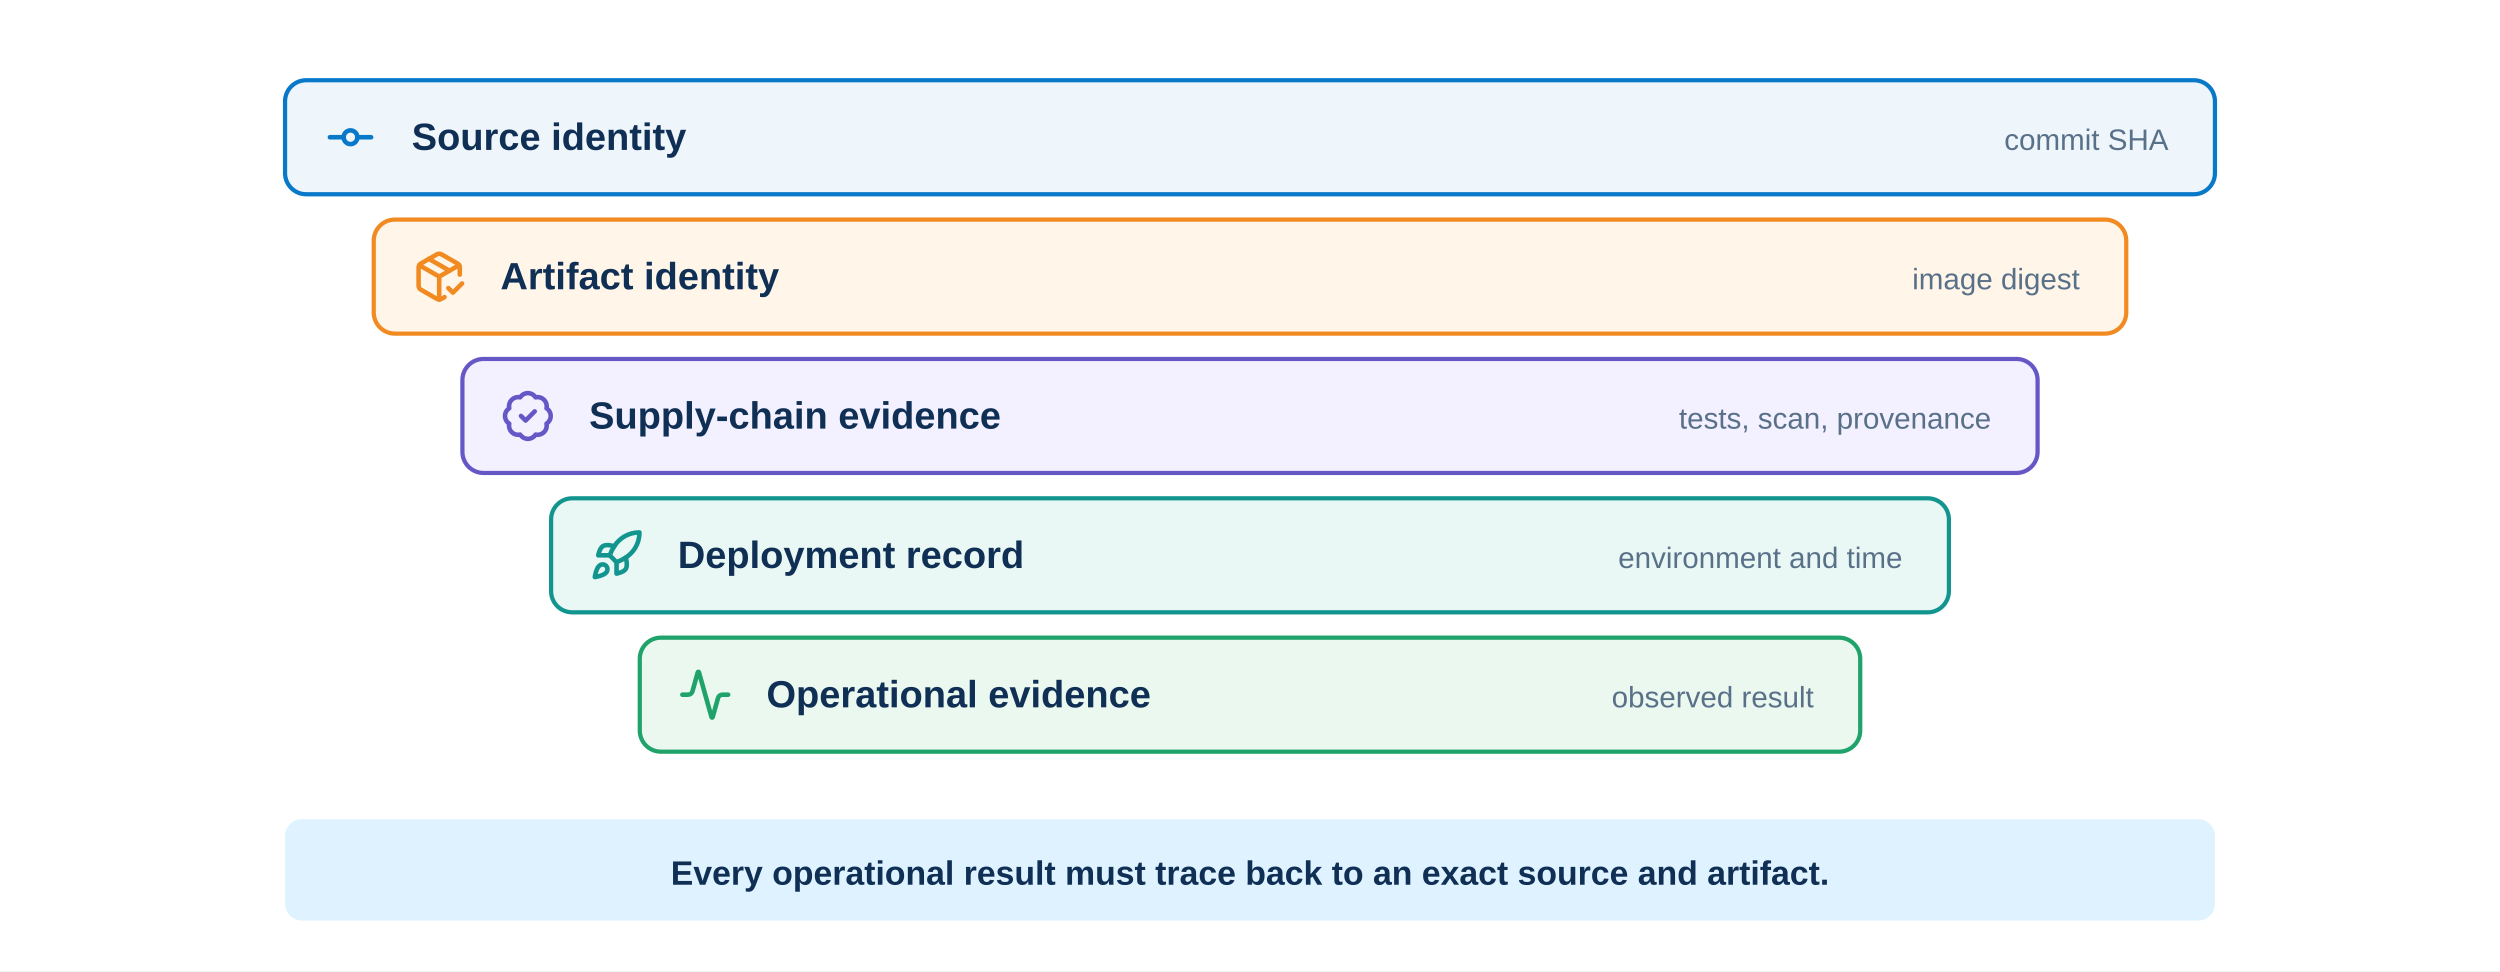
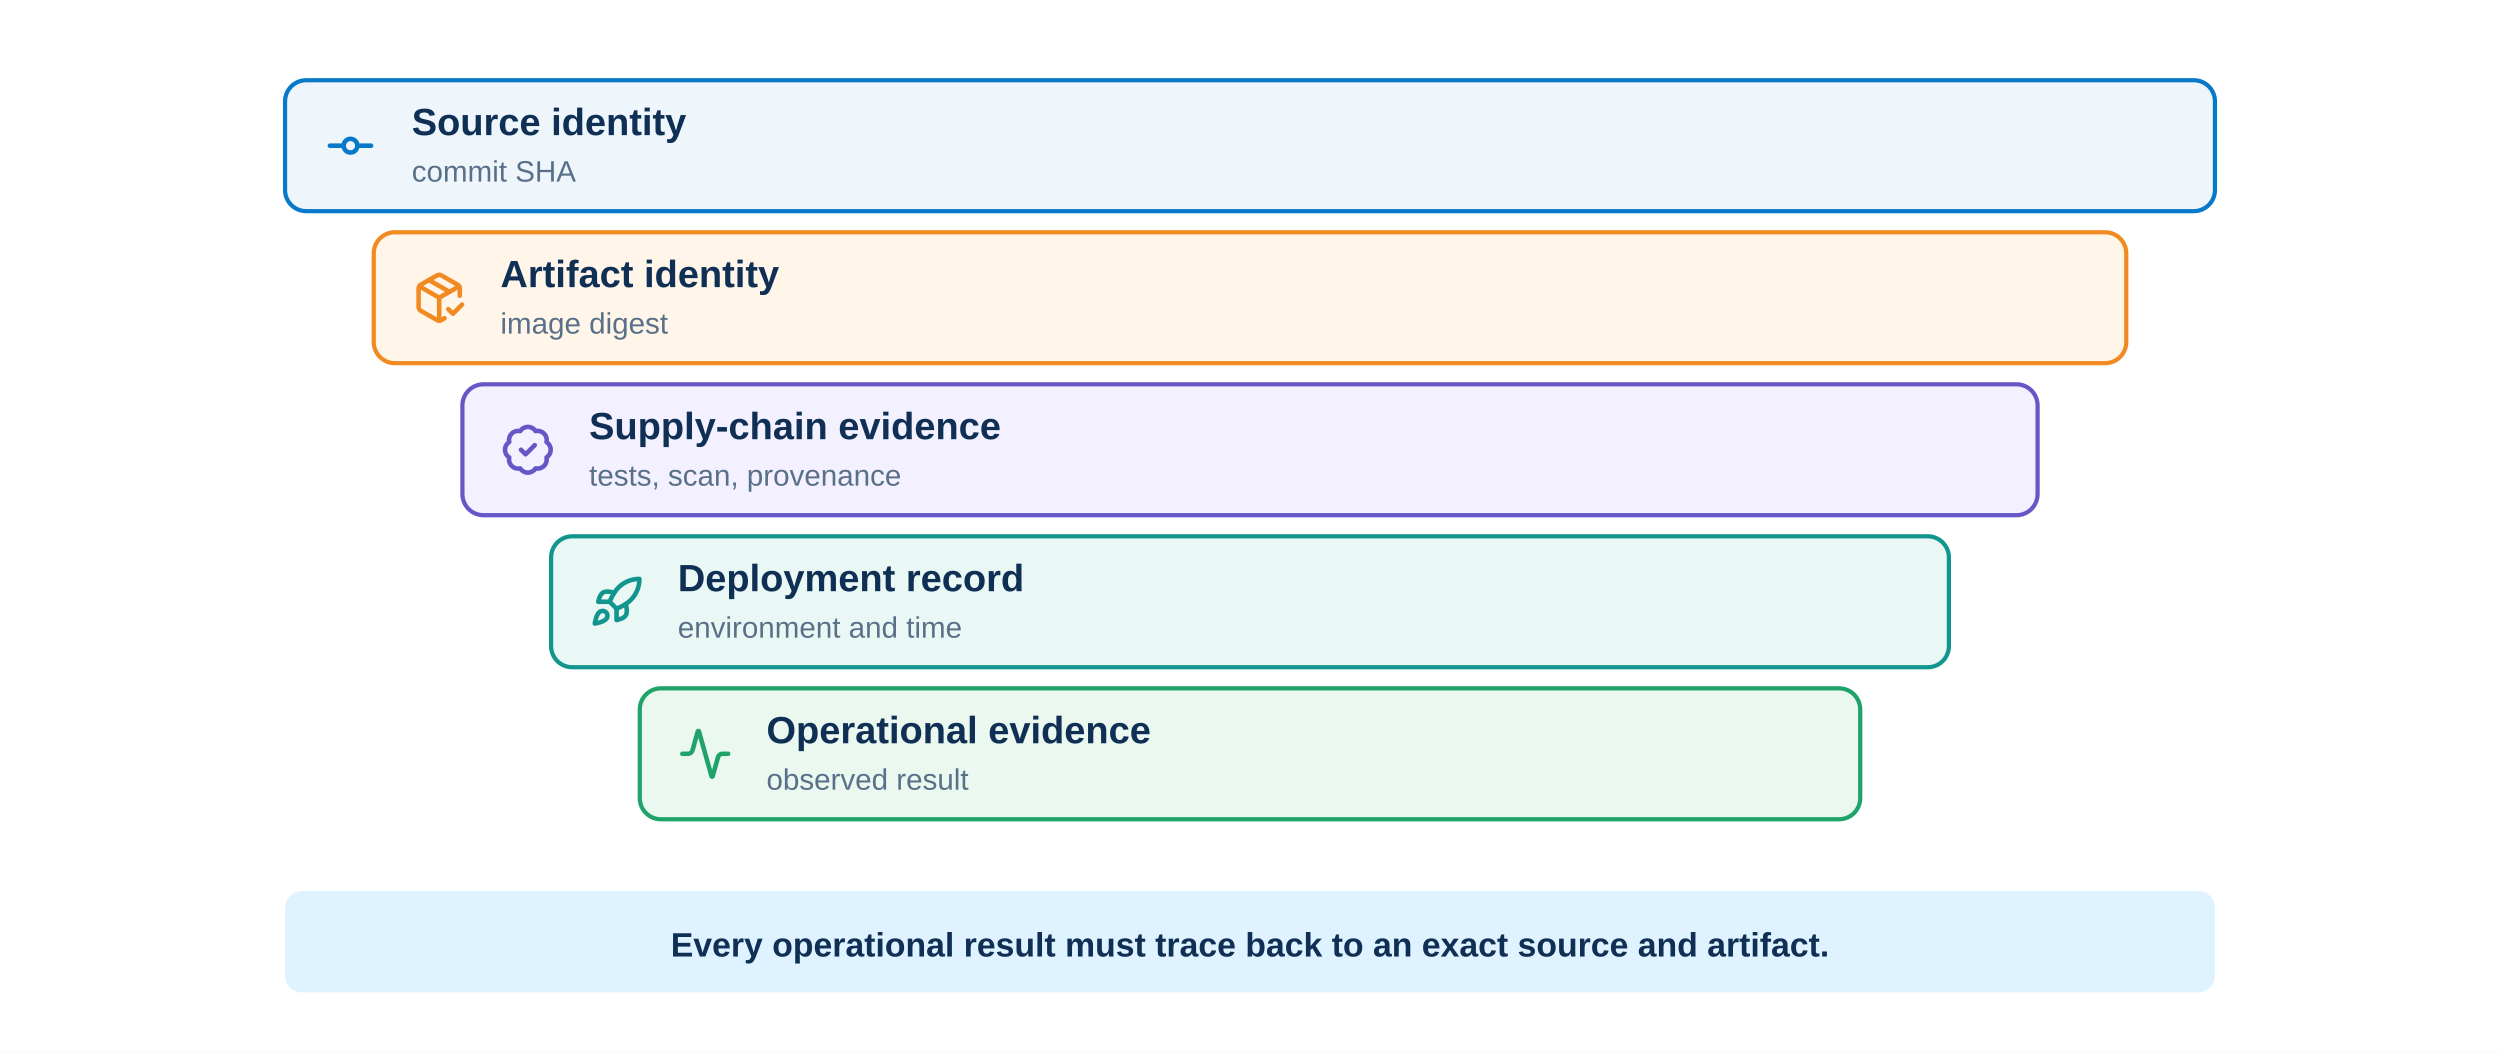
- <svg xmlns="http://www.w3.org/2000/svg" width="1184" height="460" viewBox="0 0 1184 460">
+ <svg xmlns="http://www.w3.org/2000/svg" width="1184" height="498" viewBox="0 0 1184 498">
  <rect width="100%" height="100%" fill="white" />
  <style>.label{font:700 18px Arial,sans-serif;fill:#102f55}.sub{font:400 14px Arial,sans-serif;fill:#597089}.band{font:700 16px Arial,sans-serif;fill:#102f55}.small{font:600 14px Arial,sans-serif;fill:#102f55}</style>
-   <rect x="135" y="38" width="914" height="54" rx="10" fill="#eef6fc" stroke="#0878c9" stroke-width="2" />
-   <g transform="translate(153 52) scale(1.083333)" fill="none" stroke="#0878c9" stroke-width="2" stroke-linecap="round" stroke-linejoin="round">
+   <rect x="135" y="38" width="914" height="62" rx="10" fill="#eef6fc" stroke="#0878c9" stroke-width="2" />
+   <g transform="translate(153 56) scale(1.083333)" fill="none" stroke="#0878c9" stroke-width="2" stroke-linecap="round" stroke-linejoin="round">
    <circle cx="12" cy="12" r="3" />
    <line x1="3" x2="9" y1="12" y2="12" />
    <line x1="15" x2="21" y1="12" y2="12" />
  </g>
-   <text x="195" y="71" text-anchor="start" class="label">Source identity</text>
-   <text x="1027" y="71" text-anchor="end" class="sub">commit SHA</text>
-   <rect x="177" y="104" width="830" height="54" rx="10" fill="#fff6e9" stroke="#f28a22" stroke-width="2" />
-   <g transform="translate(195 118) scale(1.083333)" fill="none" stroke="#f28a22" stroke-width="2" stroke-linecap="round" stroke-linejoin="round">
+   <text x="195" y="64" text-anchor="start" class="label">Source identity</text>
+   <text x="195" y="86" text-anchor="start" class="sub">commit SHA</text>
+   <rect x="177" y="110" width="830" height="62" rx="10" fill="#fff6e9" stroke="#f28a22" stroke-width="2" />
+   <g transform="translate(195 128) scale(1.083333)" fill="none" stroke="#f28a22" stroke-width="2" stroke-linecap="round" stroke-linejoin="round">
    <path d="M12 22V12" />
    <path d="m16 17 2 2 4-4" />
    <path d="M21 11.127V8a2 2 0 0 0-1-1.73l-7-4a2 2 0 0 0-2 0l-7 4A2 2 0 0 0 3 8v8a2 2 0 0 0 1 1.729l7 4a2 2 0 0 0 2 .001l1.32-.753" />
    <path d="M3.29 7 12 12l8.71-5" />
    <path d="m7.5 4.27 8.997 5.148" />
  </g>
-   <text x="237" y="137" text-anchor="start" class="label">Artifact identity</text>
-   <text x="985" y="137" text-anchor="end" class="sub">image digest</text>
-   <rect x="219" y="170" width="746" height="54" rx="10" fill="#f3f0ff" stroke="#6657c7" stroke-width="2" />
-   <g transform="translate(237 184) scale(1.083333)" fill="none" stroke="#6657c7" stroke-width="2" stroke-linecap="round" stroke-linejoin="round">
+   <text x="237" y="136" text-anchor="start" class="label">Artifact identity</text>
+   <text x="237" y="158" text-anchor="start" class="sub">image digest</text>
+   <rect x="219" y="182" width="746" height="62" rx="10" fill="#f3f0ff" stroke="#6657c7" stroke-width="2" />
+   <g transform="translate(237 200) scale(1.083333)" fill="none" stroke="#6657c7" stroke-width="2" stroke-linecap="round" stroke-linejoin="round">
    <path d="M3.85 8.62a4 4 0 0 1 4.78-4.77 4 4 0 0 1 6.74 0 4 4 0 0 1 4.78 4.78 4 4 0 0 1 0 6.74 4 4 0 0 1-4.77 4.78 4 4 0 0 1-6.75 0 4 4 0 0 1-4.78-4.77 4 4 0 0 1 0-6.76Z" />
    <path d="m9 12 2 2 4-4" />
  </g>
-   <text x="279" y="203" text-anchor="start" class="label">Supply-chain evidence</text>
-   <text x="943" y="203" text-anchor="end" class="sub">tests, scan, provenance</text>
-   <rect x="261" y="236" width="662" height="54" rx="10" fill="#eaf8f5" stroke="#11958e" stroke-width="2" />
-   <g transform="translate(279 250) scale(1.083333)" fill="none" stroke="#11958e" stroke-width="2" stroke-linecap="round" stroke-linejoin="round">
+   <text x="279" y="208" text-anchor="start" class="label">Supply-chain evidence</text>
+   <text x="279" y="230" text-anchor="start" class="sub">tests, scan, provenance</text>
+   <rect x="261" y="254" width="662" height="62" rx="10" fill="#eaf8f5" stroke="#11958e" stroke-width="2" />
+   <g transform="translate(279 272) scale(1.083333)" fill="none" stroke="#11958e" stroke-width="2" stroke-linecap="round" stroke-linejoin="round">
    <path d="M12 15v5s3.03-.55 4-2c1.08-1.62 0-5 0-5" />
    <path d="M4.5 16.5c-1.5 1.26-2 5-2 5s3.74-.5 5-2c.71-.84.7-2.13-.09-2.91a2.18 2.18 0 0 0-2.91-.09" />
    <path d="M9 12a22 22 0 0 1 2-3.95A12.88 12.88 0 0 1 22 2c0 2.72-.78 7.5-6 11a22.4 22.4 0 0 1-4 2z" />
    <path d="M9 12H4s.55-3.03 2-4c1.62-1.08 5 .05 5 .05" />
  </g>
-   <text x="321" y="269" text-anchor="start" class="label">Deployment record</text>
-   <text x="901" y="269" text-anchor="end" class="sub">environment and time</text>
-   <rect x="303" y="302" width="578" height="54" rx="10" fill="#eaf8ef" stroke="#20a36a" stroke-width="2" />
-   <g transform="translate(321 316) scale(1.083333)" fill="none" stroke="#20a36a" stroke-width="2" stroke-linecap="round" stroke-linejoin="round">
+   <text x="321" y="280" text-anchor="start" class="label">Deployment record</text>
+   <text x="321" y="302" text-anchor="start" class="sub">environment and time</text>
+   <rect x="303" y="326" width="578" height="62" rx="10" fill="#eaf8ef" stroke="#20a36a" stroke-width="2" />
+   <g transform="translate(321 344) scale(1.083333)" fill="none" stroke="#20a36a" stroke-width="2" stroke-linecap="round" stroke-linejoin="round">
    <path d="M22 12h-2.48a2 2 0 0 0-1.93 1.46l-2.35 8.36a.25.25 0 0 1-.48 0L9.24 2.18a.25.25 0 0 0-.48 0l-2.35 8.36A2 2 0 0 1 4.49 12H2" />
  </g>
-   <text x="363" y="335" text-anchor="start" class="label">Operational evidence</text>
-   <text x="859" y="335" text-anchor="end" class="sub">observed result</text>
-   <rect x="135" y="388" width="914" height="48" rx="8" fill="#dff2ff" />
-   <text x="592" y="419" text-anchor="middle" class="band">Every operational result must trace back to an exact source and artifact.</text>
+   <text x="363" y="352" text-anchor="start" class="label">Operational evidence</text>
+   <text x="363" y="374" text-anchor="start" class="sub">observed result</text>
+   <rect x="135" y="422" width="914" height="48" rx="8" fill="#dff2ff" />
+   <text x="592" y="453" text-anchor="middle" class="band">Every operational result must trace back to an exact source and artifact.</text>
</svg>
